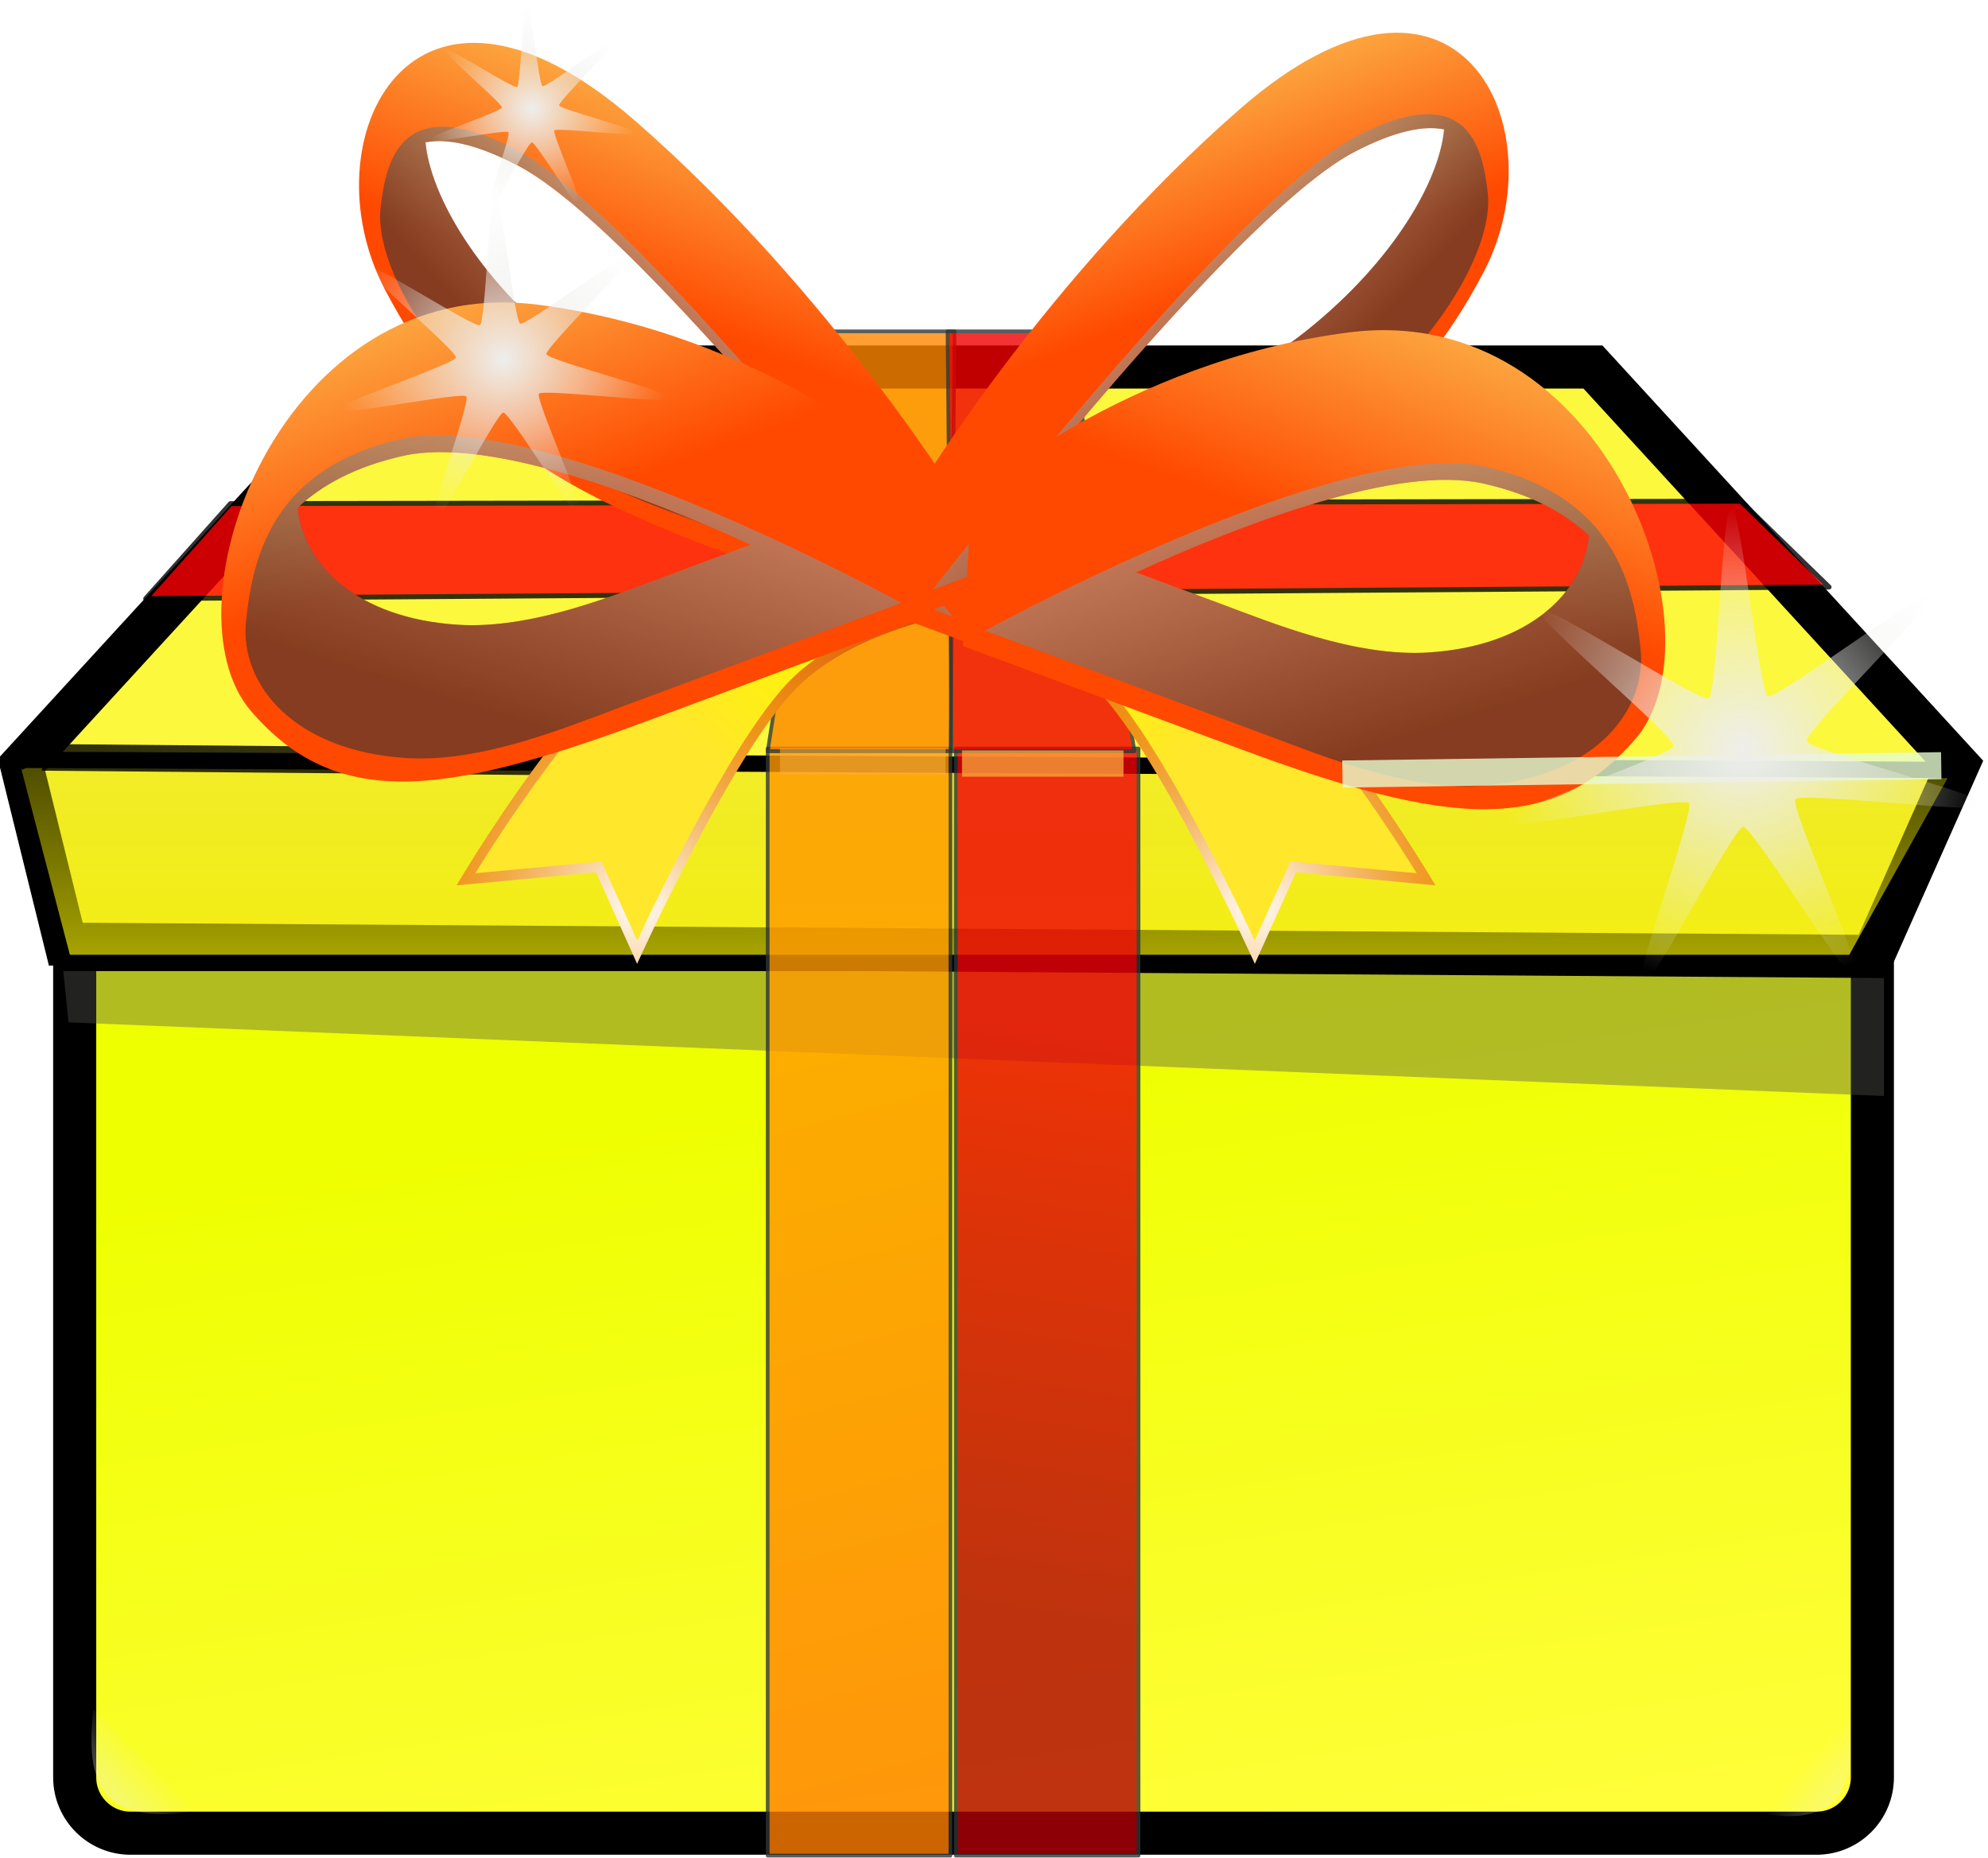
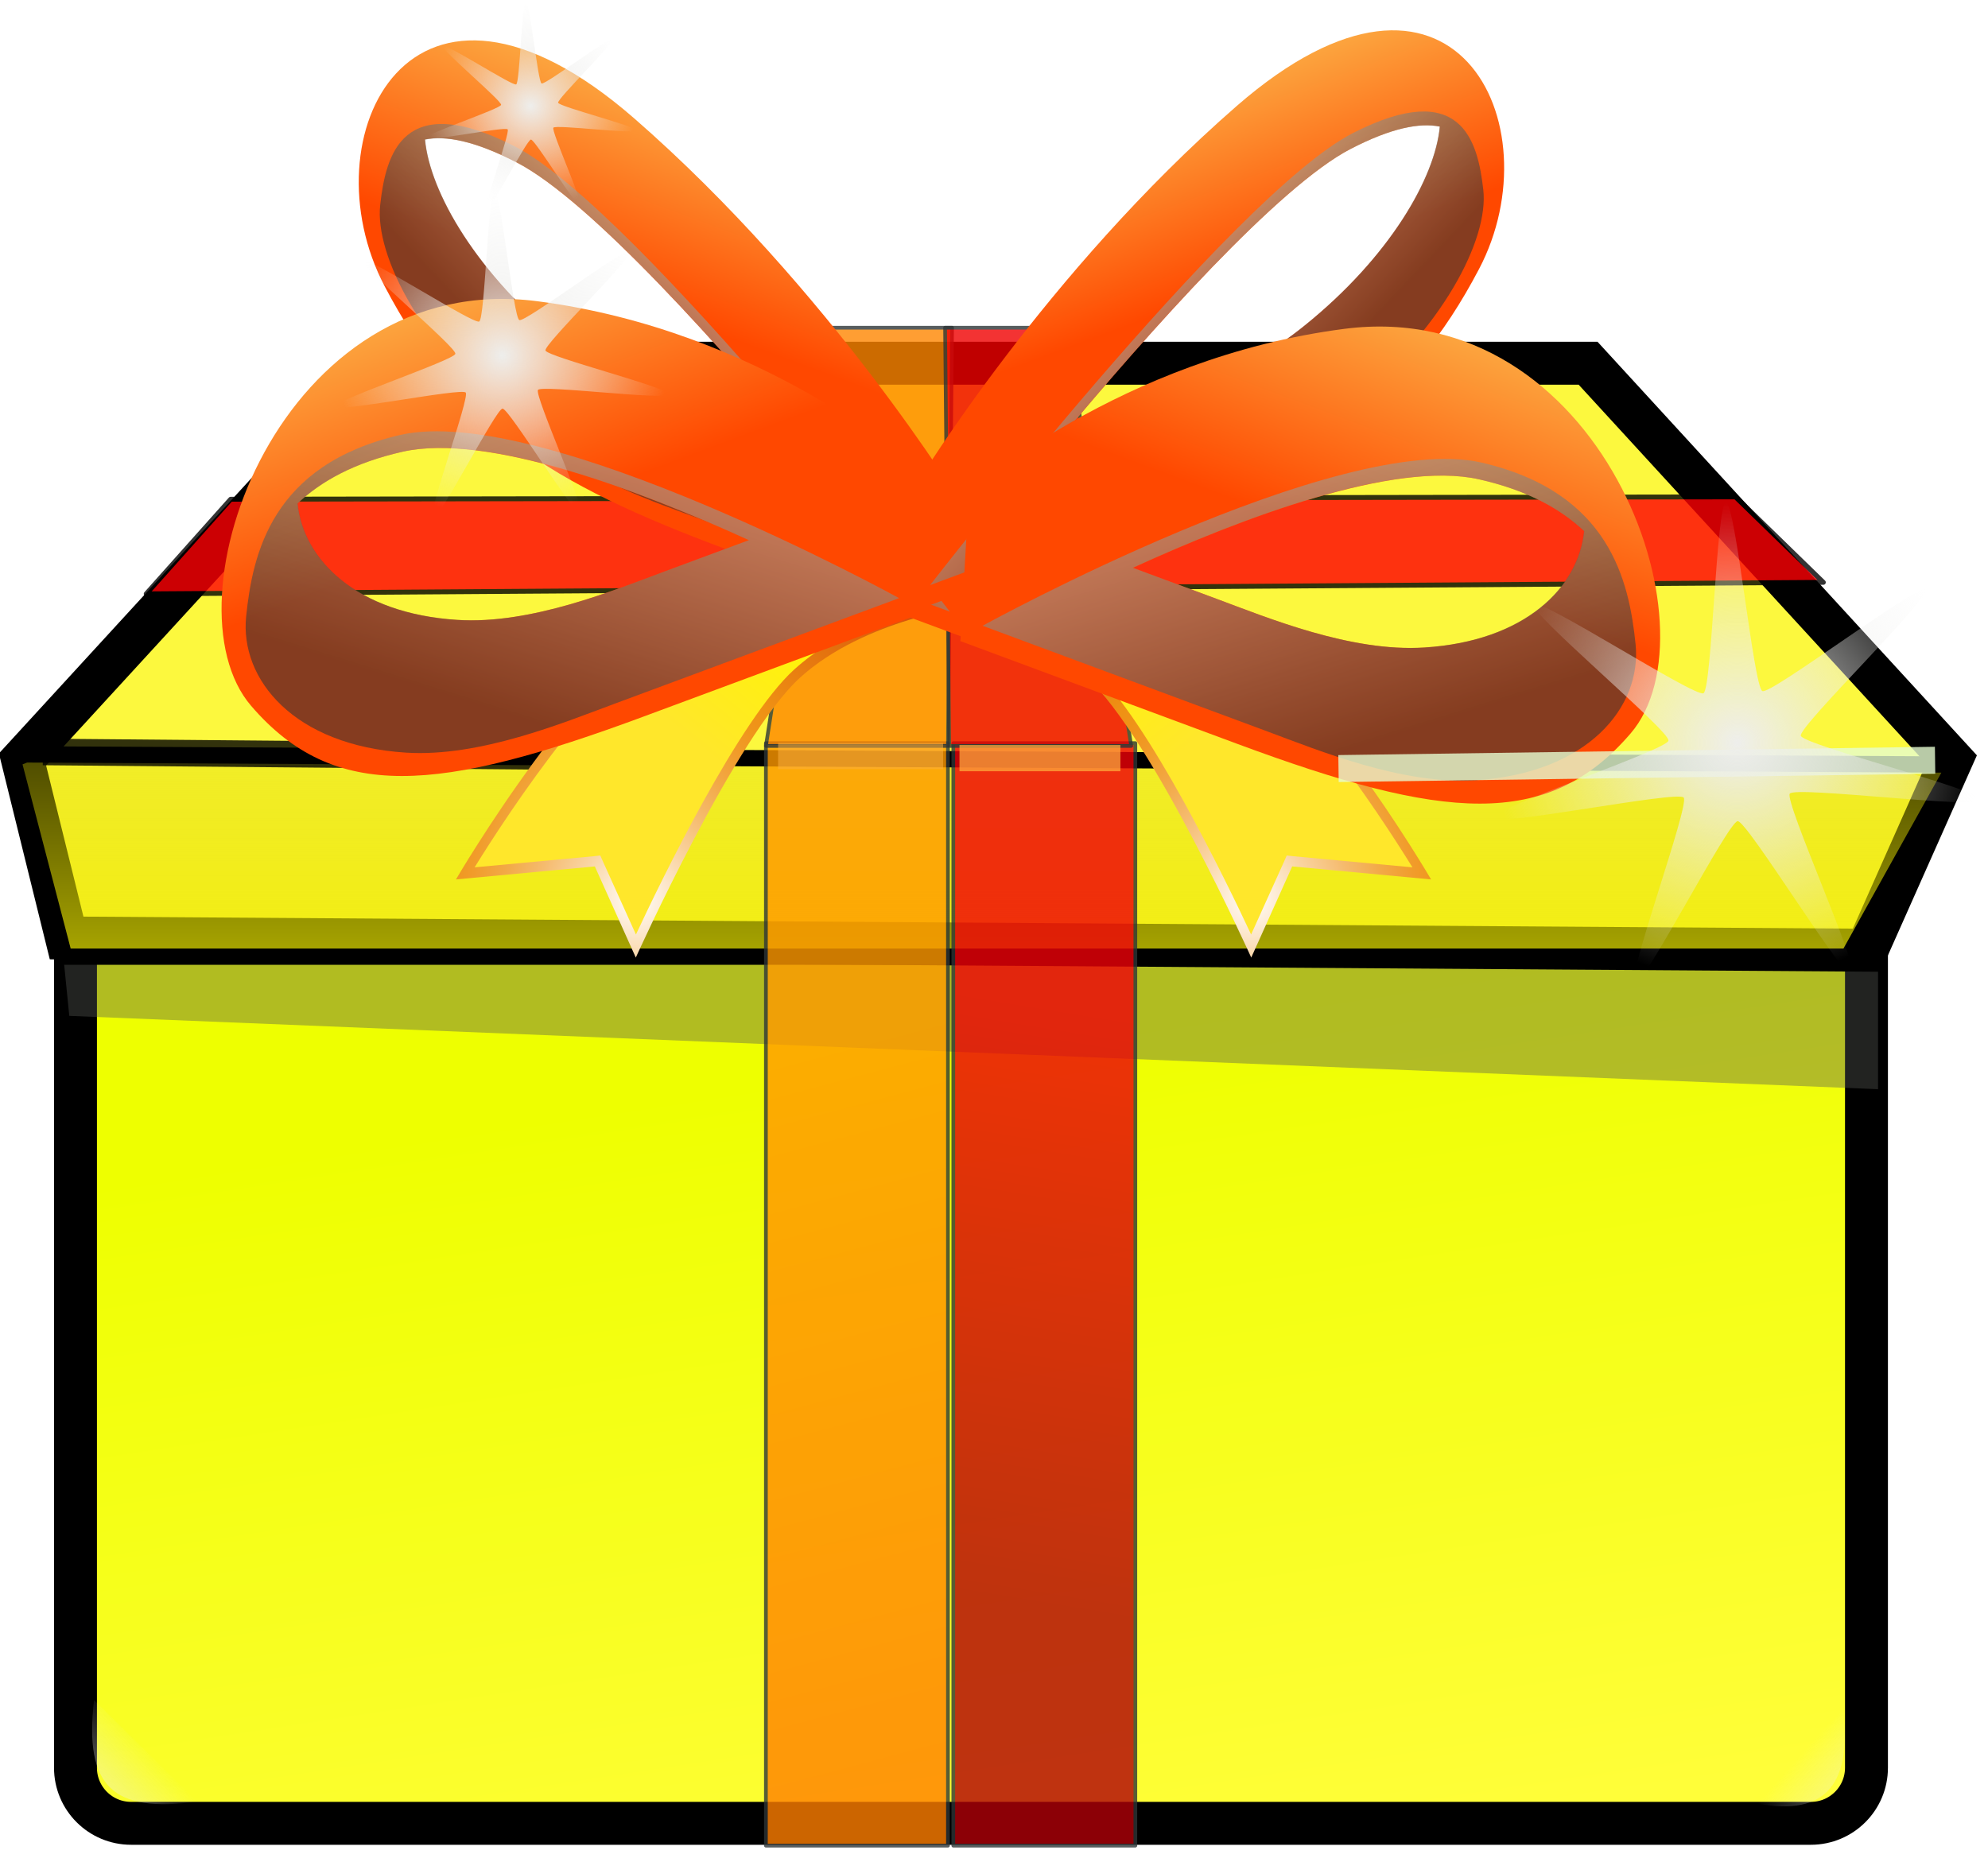
- <svg xmlns="http://www.w3.org/2000/svg" xmlns:xlink="http://www.w3.org/1999/xlink" id="svg56101" viewBox="0 0 121.546 113.54" version="1.1" width="100%" height="100%">
+ <svg xmlns="http://www.w3.org/2000/svg" xmlns:xlink="http://www.w3.org/1999/xlink" id="svg56101" viewBox="0 0 122 114" version="1.1" width="122" height="114">
  <defs id="defs56103">
    <linearGradient id="linearGradient113702">
      <stop id="stop113704" style="stop-color:#eeeeec" offset="0" />
      <stop id="stop113706" style="stop-color:#eeeeec;stop-opacity:0" offset="1" />
    </linearGradient>
    <linearGradient id="linearGradient113537">
      <stop id="stop113539" style="stop-color:#fff405;stop-opacity:1;" offset="0" />
      <stop id="stop113541" style="stop-color:#ffe72b;stop-opacity:1;" offset="1" />
    </linearGradient>
    <linearGradient id="linearGradient62412">
      <stop id="stop62414" style="stop-color:#ff4800;stop-opacity:1;" offset="0" />
      <stop id="stop62416" style="stop-color:#fca43e;stop-opacity:1;" offset="1" />
    </linearGradient>
    <linearGradient id="linearGradient62404">
      <stop id="stop62406" style="stop-color:#2e3436" offset="0" />
      <stop id="stop62408" style="stop-color:#babdb6" offset="1" />
    </linearGradient>
-     <linearGradient id="linearGradient61841" y2="454.35" gradientUnits="userSpaceOnUse" x2="364.47" gradientTransform="matrix(2.576647,0,0,2.5328,-601.9834,-759.23)" y1="467.94" x1="364.47">
+     <linearGradient id="linearGradient61841" y2="454.35" gradientUnits="userSpaceOnUse" x2="364.47" gradientTransform="matrix(2.576647,0,0,2.5328,-601.918,-759.3691)" y1="467.94" x1="364.47">
      <stop id="stop61810" style="stop-color:#fffe00;stop-opacity:1;" offset="0" />
      <stop id="stop61812" style="stop-color:#cec300;stop-opacity:0;" offset="1" />
    </linearGradient>
-     <linearGradient id="linearGradient61843" y2="502.01" gradientUnits="userSpaceOnUse" x2="373.1" gradientTransform="matrix(2.4025,0,0,1.4735,-540.78,-269.31)" y1="469" x1="364.88">
+     <linearGradient id="linearGradient61843" y2="502.01" gradientUnits="userSpaceOnUse" x2="373.1" gradientTransform="matrix(2.4025,0,0,1.4735,-540.7146,-269.4491)" y1="469" x1="364.88">
      <stop id="stop61859" style="stop-color:#eeff00;stop-opacity:1;" offset="0" />
      <stop id="stop61861" style="stop-color:#fffe39;stop-opacity:1;" offset="1" />
    </linearGradient>
    <radialGradient id="SVGID_1061_-2" gradientUnits="userSpaceOnUse" cy="597.82" cx="649.91" gradientTransform="matrix(-0.895,0,0,0.9939,3.0305,-2.3432)" r="28">
      <stop id="stop87750" style="stop-color:#FFFFFF" offset="0" />
      <stop id="stop87752" style="stop-color:#FDEFDD" offset=".023" />
      <stop id="stop87754" style="stop-color:#F9D3A1" offset=".067" />
      <stop id="stop87756" style="stop-color:#F5BB6E" offset=".11" />
      <stop id="stop87758" style="stop-color:#F2A947" offset=".15" />
      <stop id="stop87760" style="stop-color:#F19C2B" offset=".186" />
      <stop id="stop87762" style="stop-color:#EF941A" offset=".218" />
      <stop id="stop87764" style="stop-color:#EF9114" offset=".242" />
      <stop id="stop87766" style="stop-color:#C92B03" offset=".542" />
      <stop id="stop87768" style="stop-color:#A61900" offset=".721" />
      <stop id="stop87770" style="stop-color:#871301" offset=".858" />
      <stop id="stop87772" style="stop-color:#000000" offset="1" />
    </radialGradient>
-     <linearGradient id="linearGradient113491" y2="567.31" xlink:href="#linearGradient62412" gradientUnits="userSpaceOnUse" x2="-590.01" gradientTransform="translate(19.259,-5.0751)" y1="573.64" x1="-590.01" />
-     <linearGradient id="linearGradient113493" y2="573.48" xlink:href="#linearGradient62404" gradientUnits="userSpaceOnUse" x2="-576.59" gradientTransform="translate(5.8558,-8.3283)" y1="579.96" x1="-581.01" />
+     <linearGradient id="linearGradient113491" y2="567.31" xlink:href="#linearGradient62412" gradientUnits="userSpaceOnUse" x2="-590.01" gradientTransform="translate(19.23129,-5.1443)" y1="573.64" x1="-590.01" />
+     <linearGradient id="linearGradient113493" y2="573.48" xlink:href="#linearGradient62404" gradientUnits="userSpaceOnUse" x2="-576.59" gradientTransform="translate(5.828086,-8.3975)" y1="579.96" x1="-581.01" />
    <linearGradient id="linearGradient113535" y2="587.59" xlink:href="#linearGradient113537" gradientUnits="userSpaceOnUse" x2="-576.72" y1="584.1" x1="-573.89" />
    <radialGradient id="radialGradient113601" xlink:href="#SVGID_1061_-2" gradientUnits="userSpaceOnUse" cy="597.82" cx="649.91" gradientTransform="matrix(-0.895,0,0,0.9939,3.0305,-2.3432)" r="28" />
-     <linearGradient id="linearGradient113611" y2="464.86" gradientUnits="userSpaceOnUse" x2="334.52" y1="422.11" x1="323.12">
+     <linearGradient id="linearGradient113611" y2="464.86" gradientUnits="userSpaceOnUse" x2="334.52" y1="422.11" x1="323.12" gradientTransform="translate(0.06545037,-0.1391313)">
      <stop id="stop113607" style="stop-color:#ff9800;stop-opacity:1;" offset="0" />
      <stop id="stop113609" style="stop-color:#ff7e00;stop-opacity:1;" offset="1" />
    </linearGradient>
-     <linearGradient id="linearGradient113619" y2="454.86" gradientUnits="userSpaceOnUse" x2="334.62" y1="418.86" x1="340.5">
+     <linearGradient id="linearGradient113619" y2="454.86" gradientUnits="userSpaceOnUse" x2="334.62" y1="418.86" x1="340.5" gradientTransform="translate(0.06545037,-0.1391313)">
      <stop id="stop113615" style="stop-color:#ef0007;stop-opacity:1;" offset="0" />
      <stop id="stop113617" style="stop-color:#af0008;stop-opacity:1;" offset="1" />
    </linearGradient>
-     <linearGradient id="linearGradient113665" y2="464.99" xlink:href="#linearGradient113702" gradientUnits="userSpaceOnUse" x2="285.92" y1="468.46" x1="282" />
-     <linearGradient id="linearGradient113669" y2="464.99" xlink:href="#linearGradient113702" gradientUnits="userSpaceOnUse" x2="285.92" gradientTransform="matrix(-1,0,0,1,672.34,0.25)" y1="468.46" x1="282" />
-     <radialGradient id="radialGradient113708" xlink:href="#linearGradient113702" gradientUnits="userSpaceOnUse" cy="276.02" cx="314.17" gradientTransform="matrix(1,0,0,0.98318,0,4.6419)" r="19.831" />
+     <linearGradient id="linearGradient113665" y2="464.99" xlink:href="#linearGradient113702" gradientUnits="userSpaceOnUse" x2="285.92" y1="468.46" x1="282" gradientTransform="translate(0.06545037,-0.1391313)" />
+     <linearGradient id="linearGradient113669" y2="464.99" xlink:href="#linearGradient113702" gradientUnits="userSpaceOnUse" x2="285.92" gradientTransform="matrix(-1,0,0,1,672.4054,0.1108687)" y1="468.46" x1="282" />
+     <radialGradient id="radialGradient113708" xlink:href="#linearGradient113702" gradientUnits="userSpaceOnUse" cy="276.02" cx="314.17" gradientTransform="matrix(0.32603,0,0,0.3205462,206.4355,275.0443)" r="19.831" />
    <radialGradient xlink:href="#SVGID_1061_-2" id="radialGradient3070" gradientUnits="userSpaceOnUse" gradientTransform="matrix(-0.895,0,0,0.9939,3.0305,-2.3432)" cx="649.91" cy="597.82" r="28" />
    <linearGradient xlink:href="#linearGradient113537" id="linearGradient3072" gradientUnits="userSpaceOnUse" x1="-573.89" y1="584.1" x2="-576.72" y2="587.59" />
    <linearGradient xlink:href="#linearGradient62412" id="linearGradient3074" gradientUnits="userSpaceOnUse" gradientTransform="translate(19.259,-5.0751)" x1="-590.01" y1="573.64" x2="-590.01" y2="567.31" />
    <linearGradient xlink:href="#linearGradient62404" id="linearGradient3076" gradientUnits="userSpaceOnUse" gradientTransform="translate(5.8558,-8.3283)" x1="-581.01" y1="579.96" x2="-576.59" y2="573.48" />
    <linearGradient xlink:href="#linearGradient62412" id="linearGradient3078" gradientUnits="userSpaceOnUse" gradientTransform="translate(19.259,-5.0751)" x1="-590.01" y1="573.64" x2="-590.01" y2="567.31" />
    <linearGradient xlink:href="#linearGradient62404" id="linearGradient3080" gradientUnits="userSpaceOnUse" gradientTransform="translate(5.8558,-8.3283)" x1="-581.01" y1="579.96" x2="-576.59" y2="573.48" />
    <linearGradient xlink:href="#linearGradient62412" id="linearGradient3082" gradientUnits="userSpaceOnUse" gradientTransform="translate(19.259,-5.0751)" x1="-590.01" y1="573.64" x2="-590.01" y2="567.31" />
    <linearGradient xlink:href="#linearGradient62404" id="linearGradient3084" gradientUnits="userSpaceOnUse" gradientTransform="translate(5.8558,-8.3283)" x1="-581.01" y1="579.96" x2="-576.59" y2="573.48" />
-     <radialGradient xlink:href="#linearGradient113702" id="radialGradient3086" gradientUnits="userSpaceOnUse" gradientTransform="matrix(1,0,0,0.98318,0,4.6419)" cx="314.17" cy="276.02" r="19.831" />
-     <radialGradient xlink:href="#linearGradient113702" id="radialGradient3088" gradientUnits="userSpaceOnUse" gradientTransform="matrix(1,0,0,0.98318,0,4.6419)" cx="314.17" cy="276.02" r="19.831" />
+     <radialGradient xlink:href="#linearGradient113702" id="radialGradient3086" gradientUnits="userSpaceOnUse" gradientTransform="matrix(0.75638,0,0,0.7436577,145.2755,197.3619)" cx="314.17" cy="276.02" r="19.831" />
+     <radialGradient xlink:href="#linearGradient113702" id="radialGradient3088" gradientUnits="userSpaceOnUse" gradientTransform="matrix(0.51513,0,0,0.5064655,145.2755,239.042)" cx="314.17" cy="276.02" r="19.831" />
  </defs>
  <g id="layer1" transform="translate(-276.293,-357.0259)">
-     <rect id="rect61788" style="fill:url(#linearGradient61843);stroke:#000000;stroke-width:2.634;stroke-opacity:1;fill-opacity:1.0" ry="3.413" height="67.412" width="109.91" y="401.67" x="280.86" />
-     <path id="rect61845" style="opacity:0.399;fill:#555753" d="m 279.73,412.02 h 111.75 v 12 l -111,-4.5 -0.75,-7.5 z" />
-     <path id="rect61790" style="fill:#fcf83e;stroke:#000000;stroke-width:2.634;fill-opacity:1;stroke-opacity:1" d="m 299.92,379.46 h 73.766 l 22.306,24.322 -5.206,11.706 -110.47,-0.75 -2.706,-10.956 22.306,-24.322 z" />
-     <path id="path61801" style="fill:url(#linearGradient61841);fill-opacity:1;stroke:#000000;stroke-width:1;stroke-opacity:1" d="m 277.015,403.783 3.163,12.104 109.474,0 6.563,-11.791 -118.419,-0.625 z" />
-     <path id="rect61865" style="opacity:0.797;fill:url(#linearGradient113611);stroke:#2e3436;stroke-width:0.227;stroke-linejoin:round" d="m 323.23,402.78 h 11.172 v 67.672 H 323.23 V 402.78 z" />
-     <path id="path61868" style="opacity:0.797;fill:url(#linearGradient113619);stroke:#2e3436;stroke-width:0.227;stroke-linejoin:round" d="m 334.73,402.78 h 11.172 v 67.672 H 334.73 V 402.78 z" />
-     <path id="path61870" style="opacity:0.797;fill:#ff8600;stroke:#2e3436;stroke-width:0.227;stroke-linejoin:round;fill-opacity:1" d="m 327.23,377.28 h 7.423 l -0.25,25.672 h -11.172 l 4,-25.672 z" />
-     <path id="path61872" style="opacity:0.797;fill:#f00000;stroke:#2e3436;stroke-width:0.227;stroke-linejoin:round" d="m 341.65,377.28 h -7.423 l 0.25,25.672 h 11.172 l -4,-25.672 z" />
-     <path id="path61847" style="opacity:0.797;fill:#dff6c7;stroke:#000000;stroke-width:1.631;stroke-opacity:1" d="m 278.86,403.32 41.619,0.369" />
-     <path id="path61874" style="opacity:0.797;fill:#ff0004;stroke:#000000;stroke-width:0.3;stroke-linejoin:round;fill-opacity:1;stroke-opacity:1;stroke-miterlimit:4;stroke-dasharray:none" d="m 388.12,392.91 -102.92,0.707 5.185,-5.809 92.346,-0.144 5.392,5.246 z" />
-     <g id="g87747" transform="matrix(2.1636,0,0,2.1636,1567.2,-868.12)">
-       <path id="path87774" style="fill:url(#radialGradient3070)" d="m -569.16,583.51 c 0,0 -2.995,0.367 -4.824,2.031 -1.832,1.662 -4.66,7.943 -4.66,7.943 l -1.162,-2.586 -3.939,0.369 c 0,0 3.66,-6.279 6.6,-7.697 2.146,-1.035 4.048,-1.539 4.048,-1.539 l 3.937,1.479 z" />
-       <path id="path87801" style="fill:url(#linearGradient3072)" d="m -578.64,592.83 c 0.725,-1.555 2.93,-6.1 4.486,-7.516 1.201,-1.09 2.854,-1.639 3.919,-1.896 l -2.869,-1.078 c -0.366,0.104 -2.067,0.6 -3.936,1.506 -2.349,1.133 -5.243,5.568 -6.176,7.078 l 3.384,-0.316 0.181,-0.02 0.079,0.18 0.932,2.062 z" />
+     <rect id="rect61788" style="fill:url(#linearGradient61843);fill-opacity:1;stroke:#000000;stroke-width:2.634;stroke-opacity:1" ry="3.413" height="67.412" width="109.91" y="401.531" x="280.925" />
+     <path id="rect61845" style="opacity:0.399;fill:#555753" d="m 279.795,411.881 h 111.75 v 12 l -111,-4.5 -0.75,-7.5 z" />
+     <path id="rect61790" style="fill:#fcf83e;fill-opacity:1;stroke:#000000;stroke-width:2.634;stroke-opacity:1" d="m 299.985,379.321 h 73.766 l 22.306,24.322 -5.206,11.706 -110.47,-0.75 -2.706,-10.956 22.306,-24.322 z" />
+     <path id="path61801" style="fill:url(#linearGradient61841);fill-opacity:1;stroke:#000000;stroke-width:1;stroke-opacity:1" d="m 277.08,403.643 3.163,12.104 h 109.474 l 6.563,-11.791 -118.419,-0.625 z" />
+     <path id="rect61865" style="opacity:0.797;fill:url(#linearGradient113611);stroke:#2e3436;stroke-width:0.227;stroke-linejoin:round" d="m 323.295,402.641 h 11.172 v 67.672 h -11.172 z" />
+     <path id="path61868" style="opacity:0.797;fill:url(#linearGradient113619);stroke:#2e3436;stroke-width:0.227;stroke-linejoin:round" d="m 334.795,402.641 h 11.172 v 67.672 h -11.172 z" />
+     <path id="path61870" style="opacity:0.797;fill:#ff8600;fill-opacity:1;stroke:#2e3436;stroke-width:0.227;stroke-linejoin:round" d="m 327.295,377.141 h 7.423 l -0.25,25.672 h -11.172 l 4,-25.672 z" />
+     <path id="path61872" style="opacity:0.797;fill:#f00000;stroke:#2e3436;stroke-width:0.227;stroke-linejoin:round" d="m 341.715,377.141 h -7.423 l 0.25,25.672 h 11.172 l -4,-25.672 z" />
+     <path id="path61847" style="opacity:0.797;fill:#dff6c7;stroke:#000000;stroke-width:1.631;stroke-opacity:1" d="m 278.925,403.181 41.619,0.369" />
+     <path id="path61874" style="opacity:0.797;fill:#ff0004;fill-opacity:1;stroke:#000000;stroke-width:0.3;stroke-linejoin:round;stroke-miterlimit:4;stroke-dasharray:none;stroke-opacity:1" d="m 388.185,392.771 -102.92,0.707 5.185,-5.809 92.346,-0.144 5.392,5.246 z" />
+     <g id="g87747" transform="matrix(2.1636,0,0,2.1636,1567.265,-868.2591)">
+       <path id="path87774" style="fill:url(#radialGradient3070)" d="m -569.16,583.51 c 0,0 -2.995,0.367 -4.824,2.031 -1.832,1.662 -4.66,7.943 -4.66,7.943 l -1.162,-2.586 -3.939,0.369 c 0,0 3.66,-6.279 6.6,-7.697 2.146,-1.035 4.048,-1.539 4.048,-1.539 z" />
+       <path id="path87801" style="fill:url(#linearGradient3072)" d="m -578.64,592.83 c 0.725,-1.555 2.93,-6.1 4.486,-7.516 1.201,-1.09 2.854,-1.639 3.919,-1.896 l -2.869,-1.078 c -0.366,0.104 -2.067,0.6 -3.936,1.506 -2.349,1.133 -5.243,5.568 -6.176,7.078 l 3.384,-0.316 0.181,-0.02 0.079,0.18 z" />
    </g>
-     <g id="g113543" transform="matrix(-2.1636,0,0,2.1636,-898.94,-868.12)">
-       <path id="path113571" style="fill:url(#radialGradient113601)" d="m -569.16,583.51 c 0,0 -2.995,0.367 -4.824,2.031 -1.832,1.662 -4.66,7.943 -4.66,7.943 l -1.162,-2.586 -3.939,0.369 c 0,0 3.66,-6.279 6.6,-7.697 2.146,-1.035 4.048,-1.539 4.048,-1.539 l 3.937,1.479 z" />
-       <path id="path113599" style="fill:url(#linearGradient113535)" d="m -578.64,592.83 c 0.725,-1.555 2.93,-6.1 4.486,-7.516 1.201,-1.09 2.854,-1.639 3.919,-1.896 l -2.869,-1.078 c -0.366,0.104 -2.067,0.6 -3.936,1.506 -2.349,1.133 -5.243,5.568 -6.176,7.078 l 3.384,-0.316 0.181,-0.02 0.079,0.18 0.932,2.062 z" />
+     <g id="g113543" transform="matrix(-2.1636,0,0,2.1636,-898.8745,-868.2591)">
+       <path id="path113571" style="fill:url(#radialGradient113601)" d="m -569.16,583.51 c 0,0 -2.995,0.367 -4.824,2.031 -1.832,1.662 -4.66,7.943 -4.66,7.943 l -1.162,-2.586 -3.939,0.369 c 0,0 3.66,-6.279 6.6,-7.697 2.146,-1.035 4.048,-1.539 4.048,-1.539 z" />
+       <path id="path113599" style="fill:url(#linearGradient113535)" d="m -578.64,592.83 c 0.725,-1.555 2.93,-6.1 4.486,-7.516 1.201,-1.09 2.854,-1.639 3.919,-1.896 l -2.869,-1.078 c -0.366,0.104 -2.067,0.6 -3.936,1.506 -2.349,1.133 -5.243,5.568 -6.176,7.078 l 3.384,-0.316 0.181,-0.02 0.079,0.18 z" />
    </g>
    <g id="g113373" transform="matrix(2.5757,0.95602,0,2.5757,1840.7,-599.46)">
-       <g id="g113453" transform="matrix(0.79988,0,0,0.79988,-135.04,143.68)">
+       <g id="g113453" transform="matrix(0.79988,0,0,0.79988,-135.0146,143.6165)">
        <path id="path113455" style="fill:url(#linearGradient3074)" d="m -579.08,570.82 c 2.165,3.322 4.882,4.063 10.204,4.063 h 7.211 l -0.223,-3.939 c 0,0 -3.902,-4.953 -9.76,-7.883 -6.655,-3.326 -9.762,4.187 -7.432,7.759 z m 1.201,-4.814 c 0.612,-0.35 1.476,-0.514 2.737,-0.33 2.199,0.324 6.141,3.279 8.988,5.637 h -2.168 c -1.33,0 -3.494,0.094 -5.406,-0.74 -2.616,-1.137 -4.006,-3.049 -4.151,-4.567 z" />
        <path id="path113457" style="opacity:0.583;fill:url(#linearGradient3076)" d="m -579.21,568.45 c -0.165,1.57 1.238,3.813 4.16,5.082 1.911,0.828 4.074,0.738 5.406,0.738 h 7.402 c 0,0 -9.262,-8.537 -12.976,-9.055 -3.326,-0.46 -3.824,1.665 -3.992,3.235 z m 1.339,-2.443 c 0.612,-0.35 1.476,-0.514 2.737,-0.33 2.199,0.324 6.141,3.279 8.988,5.637 h -2.168 c -1.33,0 -3.494,0.094 -5.406,-0.74 -2.616,-1.137 -4.006,-3.049 -4.151,-4.567 z" />
      </g>
-       <g id="g113519" transform="translate(-0.48576,20.907)">
+       <g id="g113519" transform="translate(-0.4603493,20.84355)">
        <g id="g113499" transform="matrix(-0.7768,0.57664,0,0.7768,-1021.5,459.78)">
          <path id="path113501" style="fill:url(#linearGradient3078)" d="m -579.08,570.82 c 2.165,3.322 4.882,4.063 10.204,4.063 h 7.211 l -0.223,-3.939 c 0,0 -3.902,-4.953 -9.76,-7.883 -6.655,-3.326 -9.762,4.187 -7.432,7.759 z m 1.201,-4.814 c 0.612,-0.35 1.476,-0.514 2.737,-0.33 2.199,0.324 6.141,3.279 8.988,5.637 h -2.168 c -1.33,0 -3.494,0.094 -5.406,-0.74 -2.616,-1.137 -4.006,-3.049 -4.151,-4.567 z" />
          <path id="path113503" style="opacity:0.583;fill:url(#linearGradient3080)" d="m -579.21,568.45 c -0.165,1.57 1.238,3.813 4.16,5.082 1.911,0.828 4.074,0.738 5.406,0.738 h 7.402 c 0,0 -9.262,-8.537 -12.976,-9.055 -3.326,-0.46 -3.824,1.665 -3.992,3.235 z m 1.339,-2.443 c 0.612,-0.35 1.476,-0.514 2.737,-0.33 2.199,0.324 6.141,3.279 8.988,5.637 h -2.168 c -1.33,0 -3.494,0.094 -5.406,-0.74 -2.616,-1.137 -4.006,-3.049 -4.151,-4.567 z" />
        </g>
        <g id="g113505" transform="matrix(0.91689,-0.68064,0,0.91689,-69.975,-326.98)">
          <path id="path113507" style="fill:url(#linearGradient3082)" d="m -579.08,570.82 c 2.165,3.322 4.882,4.063 10.204,4.063 h 7.211 l -0.223,-3.939 c 0,0 -3.902,-4.953 -9.76,-7.883 -6.655,-3.326 -9.762,4.187 -7.432,7.759 z m 1.201,-4.814 c 0.612,-0.35 1.476,-0.514 2.737,-0.33 2.199,0.324 6.141,3.279 8.988,5.637 h -2.168 c -1.33,0 -3.494,0.094 -5.406,-0.74 -2.616,-1.137 -4.006,-3.049 -4.151,-4.567 z" />
          <path id="path113509" style="opacity:0.583;fill:url(#linearGradient3084)" d="m -579.21,568.45 c -0.165,1.57 1.238,3.813 4.16,5.082 1.911,0.828 4.074,0.738 5.406,0.738 h 7.402 c 0,0 -9.262,-8.537 -12.976,-9.055 -3.326,-0.46 -3.824,1.665 -3.992,3.235 z m 1.339,-2.443 c 0.612,-0.35 1.476,-0.514 2.737,-0.33 2.199,0.324 6.141,3.279 8.988,5.637 h -2.168 c -1.33,0 -3.494,0.094 -5.406,-0.74 -2.616,-1.137 -4.006,-3.049 -4.151,-4.567 z" />
        </g>
      </g>
      <g id="g113485" transform="matrix(-0.91689,0,0,0.91689,-1099.5,76.531)">
-         <path id="path113487" style="fill:url(#linearGradient113491)" d="m -579.08,570.82 c 2.165,3.322 4.882,4.063 10.204,4.063 h 7.211 l -0.223,-3.939 c 0,0 -3.902,-4.953 -9.76,-7.883 -6.655,-3.326 -9.762,4.187 -7.432,7.759 z m 1.201,-4.814 c 0.612,-0.35 1.476,-0.514 2.737,-0.33 2.199,0.324 6.141,3.279 8.988,5.637 h -2.168 c -1.33,0 -3.494,0.094 -5.406,-0.74 -2.616,-1.137 -4.006,-3.049 -4.151,-4.567 z" />
-         <path id="path113489" style="opacity:0.583;fill:url(#linearGradient113493)" d="m -579.21,568.45 c -0.165,1.57 1.238,3.813 4.16,5.082 1.911,0.828 4.074,0.738 5.406,0.738 h 7.402 c 0,0 -9.262,-8.537 -12.976,-9.055 -3.326,-0.46 -3.824,1.665 -3.992,3.235 z m 1.339,-2.443 c 0.612,-0.35 1.476,-0.514 2.737,-0.33 2.199,0.324 6.141,3.279 8.988,5.637 h -2.168 c -1.33,0 -3.494,0.094 -5.406,-0.74 -2.616,-1.137 -4.006,-3.049 -4.151,-4.567 z" />
+         <path id="path113487" style="fill:url(#linearGradient113491)" d="m -579.108,570.751 c 2.165,3.322 4.882,4.063 10.204,4.063 h 7.211 l -0.223,-3.939 c 0,0 -3.902,-4.953 -9.76,-7.883 -6.655,-3.326 -9.762,4.187 -7.432,7.759 z m 1.201,-4.814 c 0.612,-0.35 1.476,-0.514 2.737,-0.33 2.199,0.324 6.141,3.279 8.988,5.637 h -2.168 c -1.33,0 -3.494,0.094 -5.406,-0.74 -2.616,-1.137 -4.006,-3.049 -4.151,-4.567 z" />
+         <path id="path113489" style="opacity:0.583;fill:url(#linearGradient113493)" d="m -579.238,568.381 c -0.165,1.57 1.238,3.813 4.16,5.082 1.911,0.828 4.074,0.738 5.406,0.738 h 7.402 c 0,0 -9.262,-8.537 -12.976,-9.055 -3.326,-0.46 -3.824,1.665 -3.992,3.235 z m 1.339,-2.443 c 0.612,-0.35 1.476,-0.514 2.737,-0.33 2.199,0.324 6.141,3.279 8.988,5.637 h -2.168 c -1.33,0 -3.494,0.094 -5.406,-0.74 -2.616,-1.137 -4.006,-3.049 -4.151,-4.567 z" />
      </g>
    </g>
-     <path id="path113623" style="opacity:0.797;fill:#dff6c7;stroke:#e6fcd1;stroke-width:1.656" d="m 358.37,404.34 36.611,-0.51" />
-     <path id="path113625" style="opacity:0.534;fill:none;stroke:#fcaf3e;stroke-width:1.61;stroke-linejoin:round" d="m 323.98,403.57 10.125,-2.6e-4" />
-     <path id="path113627" style="opacity:0.722;fill:#fcaf3e;stroke:#fcaf3e;stroke-width:1.61;stroke-linejoin:round" d="m 335.11,403.7 9.875,-2.8e-4" />
-     <path id="path113648" style="opacity:0.556;fill:url(#linearGradient113665)" d="m 282,461.52 c -0.619,5.303 1.15,6.938 6.317,6.23 L 282,461.52 z" />
-     <path id="path113667" style="opacity:0.556;fill:url(#linearGradient113669)" d="m 389.34,462.15 c 0.547,4.74 -1.233,6.639 -5.719,5.625 l 5.719,-5.625 z" />
-     <path id="path113700" style="fill:url(#radialGradient3086)" transform="matrix(0.75638,0,0,0.75638,145.21,193.99)" d="m 323.5,294.862 c -0.689,0.363 -8.519,-12.523 -9.297,-12.494 -0.778,0.029 -7.639,13.456 -8.353,13.144 -0.714,-0.312 4.479,-14.468 3.971,-15.059 -0.508,-0.591 -15.283,2.417 -15.484,1.665 -0.201,-0.752 14.104,-5.519 14.249,-6.284 0.145,-0.765 -11.419,-10.442 -10.956,-11.068 0.463,-0.626 13.109,7.586 13.797,7.223 0.689,-0.363 1.044,-15.438 1.822,-15.466 0.778,-0.029 2.242,14.979 2.956,15.29 0.714,0.312 12.721,-8.809 13.228,-8.218 0.508,0.591 -10.313,11.092 -10.112,11.844 0.201,0.752 14.818,4.453 14.673,5.218 -0.145,0.765 -15.102,-1.147 -15.565,-0.521 -0.463,0.626 5.757,14.362 5.069,14.726 z" />
-     <path id="path113710" style="fill:url(#radialGradient3088)" d="m 323.5,294.862 c -0.689,0.363 -8.519,-12.523 -9.297,-12.494 -0.778,0.029 -7.639,13.456 -8.353,13.144 -0.714,-0.312 4.479,-14.468 3.971,-15.059 -0.508,-0.591 -15.283,2.417 -15.484,1.665 -0.201,-0.752 14.104,-5.519 14.249,-6.284 0.145,-0.765 -11.419,-10.442 -10.956,-11.068 0.463,-0.626 13.109,7.586 13.797,7.223 0.689,-0.363 1.044,-15.438 1.822,-15.466 0.778,-0.029 2.242,14.979 2.956,15.29 0.714,0.312 12.721,-8.809 13.228,-8.218 0.508,0.591 -10.313,11.092 -10.112,11.844 0.201,0.752 14.818,4.453 14.673,5.218 -0.145,0.765 -15.102,-1.147 -15.565,-0.521 -0.463,0.626 5.757,14.362 5.069,14.726 z" transform="matrix(0.51513,0,0,0.51513,145.21,236.79)" />
-     <path id="path113714" style="fill:url(#radialGradient113708)" transform="matrix(0.32603,0,0,0.32603,206.37,273.67)" d="m 323.5,294.862 c -0.689,0.363 -8.519,-12.523 -9.297,-12.494 -0.778,0.029 -7.639,13.456 -8.353,13.144 -0.714,-0.312 4.479,-14.468 3.971,-15.059 -0.508,-0.591 -15.283,2.417 -15.484,1.665 -0.201,-0.752 14.104,-5.519 14.249,-6.284 0.145,-0.765 -11.419,-10.442 -10.956,-11.068 0.463,-0.626 13.109,7.586 13.797,7.223 0.689,-0.363 1.044,-15.438 1.822,-15.466 0.778,-0.029 2.242,14.979 2.956,15.29 0.714,0.312 12.721,-8.809 13.228,-8.218 0.508,0.591 -10.313,11.092 -10.112,11.844 0.201,0.752 14.818,4.453 14.673,5.218 -0.145,0.765 -15.102,-1.147 -15.565,-0.521 -0.463,0.626 5.757,14.362 5.069,14.726 z" />
+     <path id="path113623" style="opacity:0.797;fill:#dff6c7;stroke:#e6fcd1;stroke-width:1.656" d="m 358.435,404.201 36.611,-0.51" />
+     <path id="path113625" style="opacity:0.534;fill:none;stroke:#fcaf3e;stroke-width:1.61;stroke-linejoin:round" d="m 324.045,403.431 10.125,-2.6e-4" />
+     <path id="path113627" style="opacity:0.722;fill:#fcaf3e;stroke:#fcaf3e;stroke-width:1.61;stroke-linejoin:round" d="m 335.175,403.561 9.875,-2.8e-4" />
+     <path id="path113648" style="opacity:0.556;fill:url(#linearGradient113665)" d="m 282.065,461.381 c -0.619,5.303 1.15,6.938 6.317,6.23 z" />
+     <path id="path113667" style="opacity:0.556;fill:url(#linearGradient113669)" d="m 389.405,462.011 c 0.547,4.74 -1.233,6.639 -5.719,5.625 z" />
+     <path id="path113700" style="fill:url(#radialGradient3086);stroke-width:0.756" d="m 389.964,416.879 c -0.521,0.275 -6.444,-9.472 -7.032,-9.45 -0.589,0.022 -5.778,10.178 -6.318,9.942 -0.54,-0.236 3.388,-10.943 3.004,-11.39 -0.384,-0.447 -11.56,1.828 -11.712,1.259 -0.152,-0.569 10.668,-4.174 10.778,-4.753 0.11,-0.579 -8.637,-7.898 -8.287,-8.372 0.35,-0.474 9.915,5.738 10.436,5.463 0.521,-0.275 0.79,-11.677 1.378,-11.699 0.589,-0.022 1.696,11.33 2.236,11.565 0.54,0.236 9.622,-6.663 10.006,-6.216 0.384,0.447 -7.8,8.39 -7.648,8.959 0.152,0.569 11.208,3.368 11.098,3.947 -0.11,0.579 -11.423,-0.868 -11.773,-0.394 -0.35,0.474 4.355,10.863 3.834,11.138 z" />
+     <path id="path113710" style="fill:url(#radialGradient3088);stroke-width:0.515" d="m 311.92,388.543 c -0.355,0.187 -4.388,-6.451 -4.789,-6.436 -0.401,0.015 -3.935,6.932 -4.303,6.771 -0.368,-0.161 2.307,-7.453 2.046,-7.757 -0.261,-0.304 -7.873,1.245 -7.976,0.858 -0.104,-0.388 7.266,-2.843 7.34,-3.237 0.075,-0.394 -5.882,-5.379 -5.644,-5.701 0.238,-0.323 6.753,3.908 7.107,3.721 0.355,-0.187 0.538,-7.952 0.939,-7.967 0.401,-0.015 1.155,7.716 1.522,7.877 0.368,0.161 6.553,-4.538 6.814,-4.234 0.261,0.304 -5.312,5.714 -5.209,6.101 0.104,0.388 7.633,2.294 7.559,2.688 -0.075,0.394 -7.78,-0.591 -8.018,-0.268 -0.238,0.323 2.966,7.398 2.611,7.586 z" />
+     <path id="path113714" style="fill:url(#radialGradient113708);stroke-width:0.326" d="m 311.906,369.665 c -0.225,0.118 -2.777,-4.083 -3.031,-4.073 -0.254,0.009 -2.491,4.387 -2.723,4.285 -0.233,-0.102 1.46,-4.717 1.295,-4.91 -0.165,-0.193 -4.983,0.788 -5.048,0.543 -0.066,-0.245 4.598,-1.799 4.646,-2.049 0.047,-0.249 -3.723,-3.404 -3.572,-3.609 0.151,-0.204 4.274,2.473 4.498,2.355 0.225,-0.118 0.34,-5.033 0.594,-5.043 0.254,-0.009 0.731,4.883 0.964,4.985 0.233,0.102 4.147,-2.872 4.313,-2.679 0.165,0.193 -3.362,3.616 -3.297,3.862 0.066,0.245 4.831,1.452 4.784,1.701 -0.047,0.249 -4.924,-0.374 -5.075,-0.17 -0.151,0.204 1.877,4.682 1.653,4.801 z" />
  </g>
</svg>
